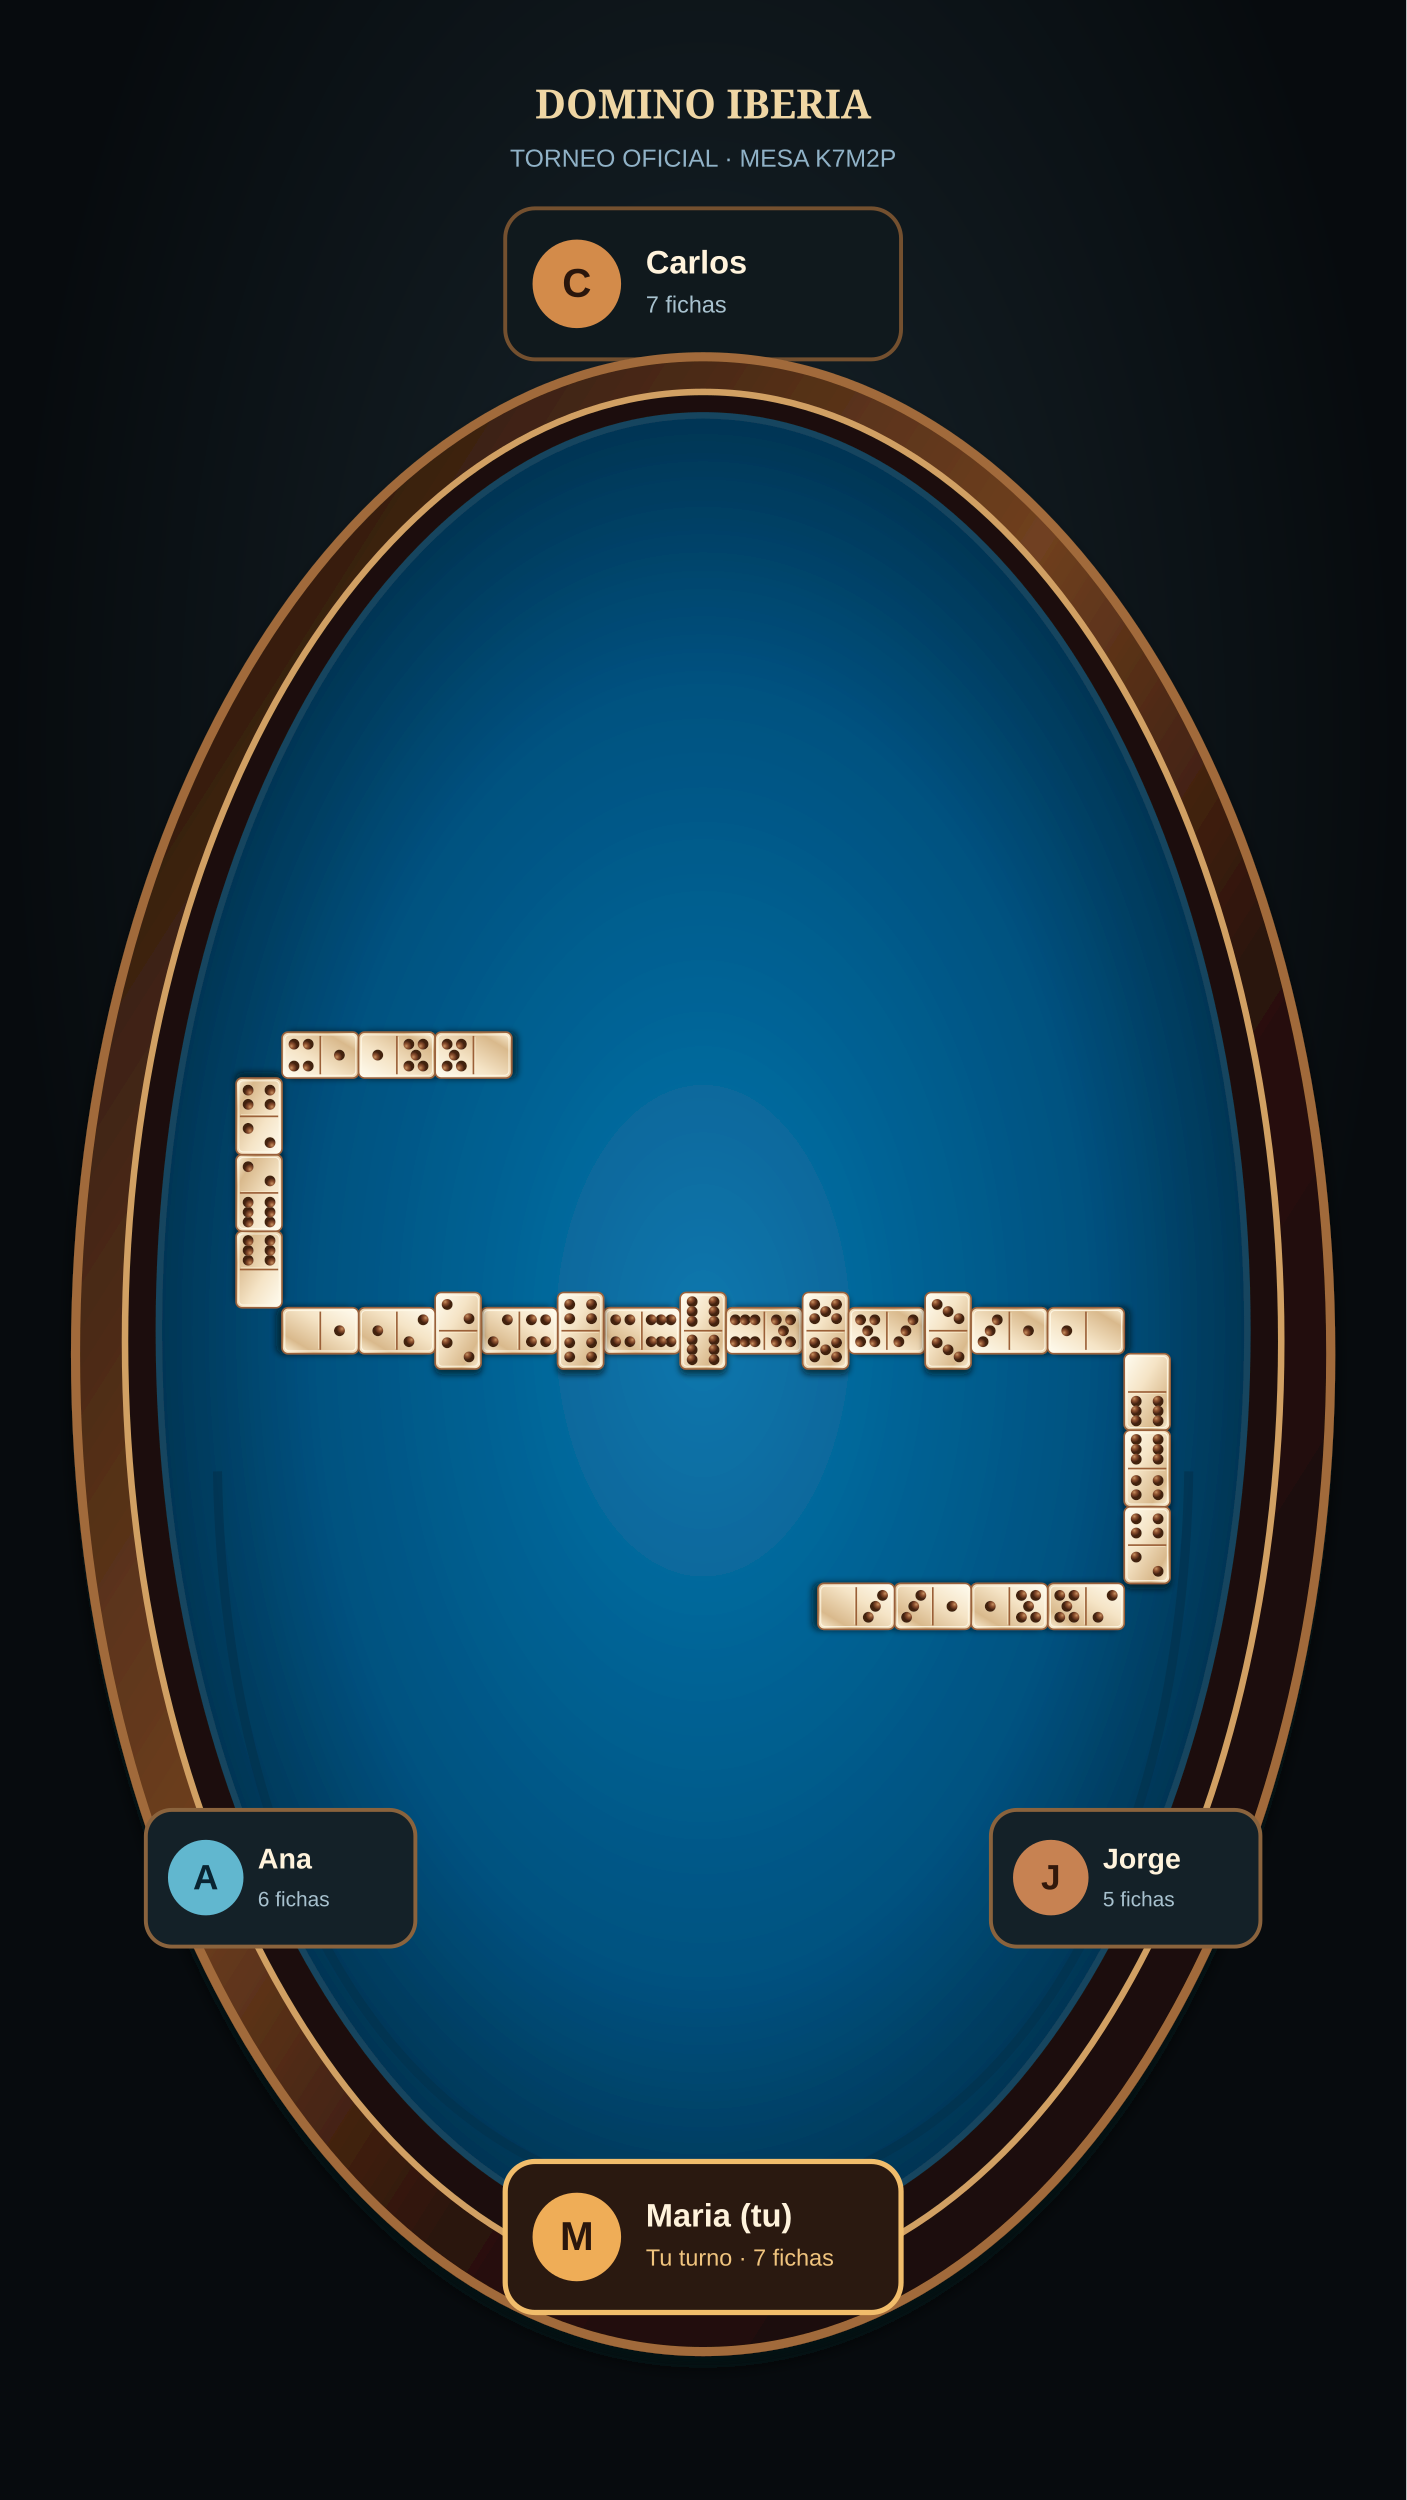
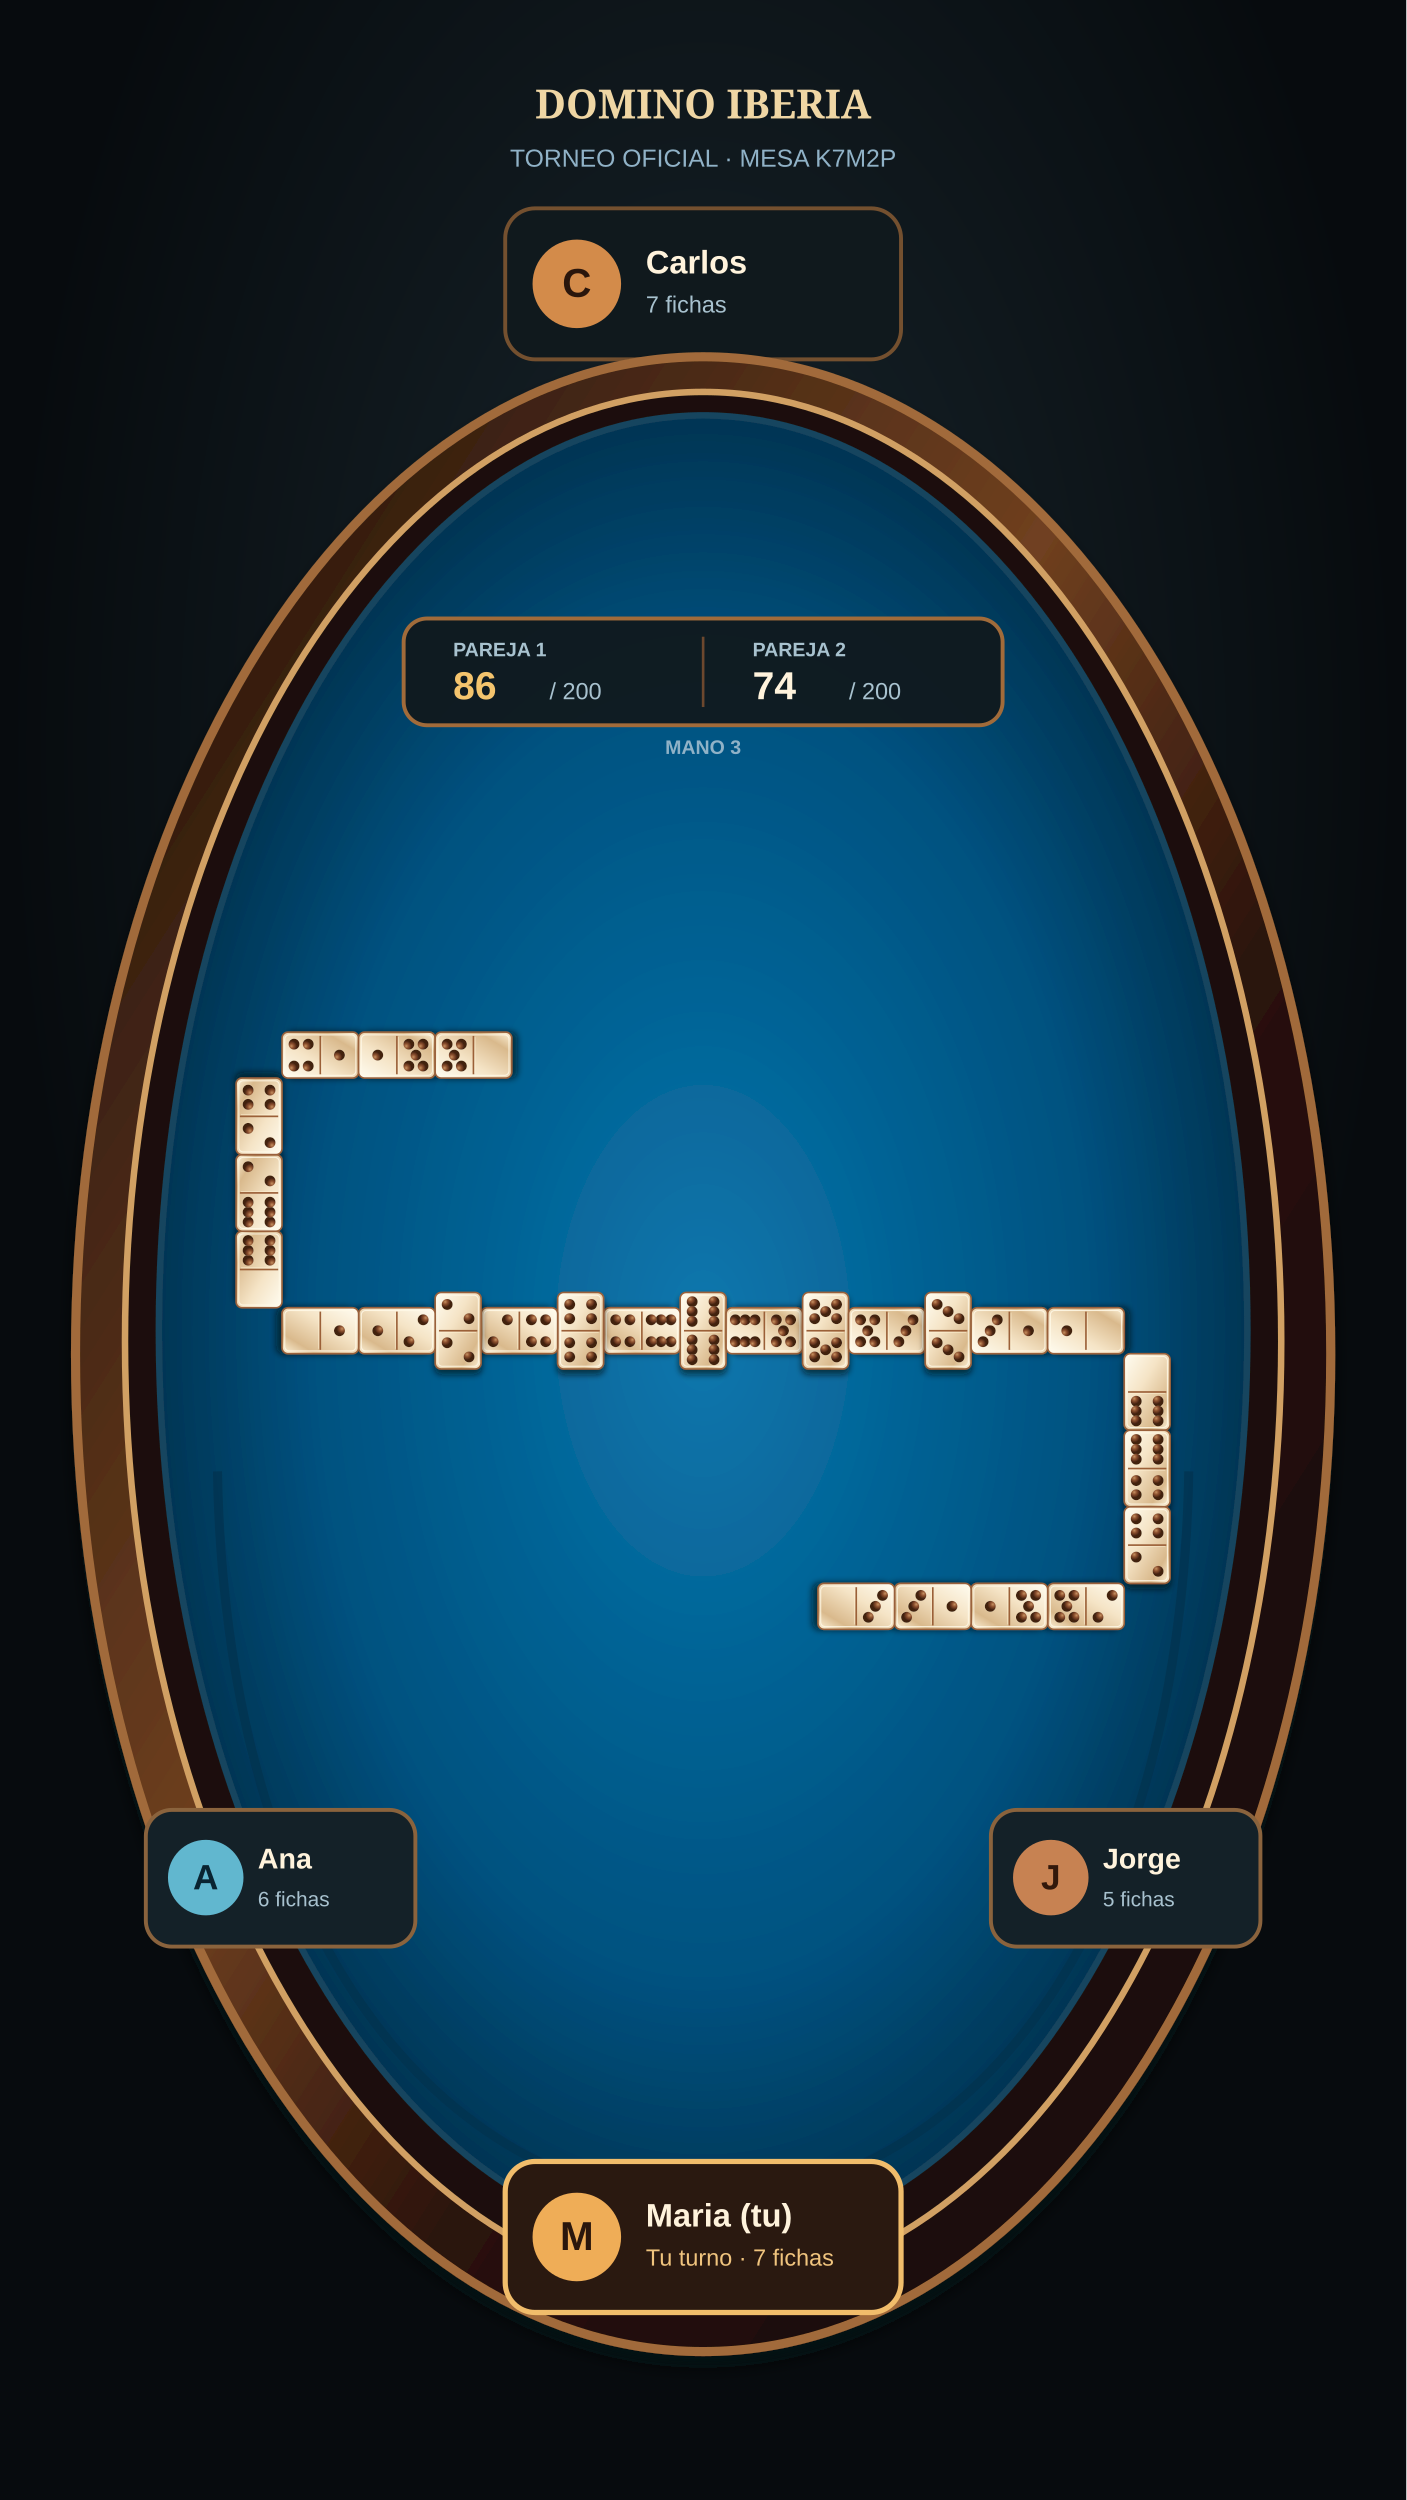
<svg xmlns="http://www.w3.org/2000/svg" width="1080" height="1920" viewBox="0 0 1080 1920" role="img" aria-labelledby="title desc">
  <defs>
    <radialGradient id="fondo" cx="50%" cy="30%">
      <stop stop-color="#18252c" />
      <stop offset="1" stop-color="#070b0e" />
    </radialGradient>
    <linearGradient id="madera" x1="0" y1="0" x2="1" y2="1">
      <stop stop-color="#180c07" />
      <stop offset=".43" stop-color="#704020" />
      <stop offset=".62" stop-color="#2a1209" />
      <stop offset="1" stop-color="#0f0705" />
    </linearGradient>
    <radialGradient id="paño">
      <stop stop-color="#0877ae" />
      <stop offset=".72" stop-color="#04517f" />
      <stop offset="1" stop-color="#023554" />
    </radialGradient>
    <linearGradient id="marfil" x1="0" y1="0" x2="1" y2="1">
      <stop stop-color="#fffdf2" />
      <stop offset=".4" stop-color="#f5e4c6" />
      <stop offset=".78" stop-color="#d9b98c" />
      <stop offset="1" stop-color="#fff5dc" />
    </linearGradient>
    <radialGradient id="punto" cx="32%" cy="26%">
      <stop stop-color="#c69060" />
      <stop offset=".45" stop-color="#8b4f2e" />
      <stop offset="1" stop-color="#422010" />
    </radialGradient>
    <filter id="sombra" x="-30%" y="-30%" width="160%" height="170%">
      <feDropShadow dx="0" dy="9" stdDeviation="6" flood-color="#071015" flood-opacity=".65" />
    </filter>
    <filter id="hendidura">
      <feDropShadow dx="0" dy="1" stdDeviation=".6" flood-color="#f9dcb5" flood-opacity=".45" />
    </filter>
    <g id="p">
      <circle r="10" fill="url(#punto)" filter="url(#hendidura)" />
    </g>
    <g id="uno">
      <use href="#p" />
    </g>
    <g id="dos">
      <use href="#p" x="-20" y="-13" />
      <use href="#p" x="20" y="13" />
    </g>
    <g id="tres">
      <use href="#p" x="-20" y="-13" />
      <use href="#p" />
      <use href="#p" x="20" y="13" />
    </g>
    <g id="cuatro">
      <use href="#p" x="-20" y="-13" />
      <use href="#p" x="20" y="-13" />
      <use href="#p" x="-20" y="13" />
      <use href="#p" x="20" y="13" />
    </g>
    <g id="cinco">
      <use href="#p" x="-20" y="-13" />
      <use href="#p" x="20" y="-13" />
      <use href="#p" />
      <use href="#p" x="-20" y="13" />
      <use href="#p" x="20" y="13" />
    </g>
    <g id="seis">
      <use href="#p" x="-20" y="-18" />
      <use href="#p" x="20" y="-18" />
      <use href="#p" x="-20" />
      <use href="#p" x="20" />
      <use href="#p" x="-20" y="18" />
      <use href="#p" x="20" y="18" />
    </g>
    <g id="ficha" filter="url(#sombra)">
      <rect x="-42" y="-70" width="84" height="140" rx="11" fill="url(#marfil)" stroke="#9a613a" stroke-width="3" />
      <rect x="-37" y="-65" width="74" height="130" rx="8" fill="none" stroke="#fff9e8" stroke-opacity=".85" stroke-width="2" />
      <path d="M-35 0H35" stroke="#9b6039" stroke-width="3" />
      <path d="M-33 3H33" stroke="#fff3d5" stroke-opacity=".9" />
    </g>
  </defs>
  <rect width="1080" height="1920" fill="url(#fondo)" />
  <text x="540" y="91" text-anchor="middle" fill="#efd6a4" font-family="Georgia, serif" font-size="31" font-weight="700">DOMINO IBERIA</text>
  <text x="540" y="128" text-anchor="middle" fill="#90b2c7" font-family="Arial, sans-serif" font-size="19">TORNEO OFICIAL · MESA K7M2P</text>
  <g transform="translate(388 160)">
    <rect width="304" height="116" rx="23" fill="#10191d" stroke="#74502f" stroke-width="3" />
    <circle cx="55" cy="58" r="34" fill="#d38b4a" />
    <text x="55" y="68" text-anchor="middle" fill="#2a160c" font-family="Arial" font-size="31" font-weight="700">C</text>
    <text x="108" y="50" fill="#fff3dc" font-family="Arial" font-size="25" font-weight="700">Carlos</text>
    <text x="108" y="80" fill="#a8c2cf" font-family="Arial" font-size="18">7 fichas</text>
  </g>
  <g filter="url(#sombra)">
    <ellipse cx="540" cy="1040" rx="482" ry="766" fill="url(#madera)" stroke="#a16b3a" stroke-width="7" />
    <ellipse cx="540" cy="1030" rx="444" ry="729" fill="#1b100b" stroke="#d1a064" stroke-width="5" />
    <ellipse cx="540" cy="1022" rx="418" ry="703" fill="url(#paño)" stroke="#18445e" stroke-width="5" />
  </g>
+   <g transform="translate(310 475)" font-family="Arial, sans-serif">
+     <rect width="460" height="82" rx="18" fill="#10191d" fill-opacity=".94" stroke="#a16b3a" stroke-width="3" />
+     <text x="38" y="29" fill="#a8c2cf" font-size="15" font-weight="700">PAREJA 1</text>
+     <text x="38" y="62" fill="#f4c46d" font-size="30" font-weight="700">86</text>
+     <text x="112" y="62" fill="#a8c2cf" font-size="18">/ 200</text>
+     <path d="M230 14V68" stroke="#6d482e" stroke-width="2" />
+     <text x="268" y="29" fill="#a8c2cf" font-size="15" font-weight="700">PAREJA 2</text>
+     <text x="268" y="62" fill="#fff3dc" font-size="30" font-weight="700">74</text>
+     <text x="342" y="62" fill="#a8c2cf" font-size="18">/ 200</text>
+     <text x="230" y="104" text-anchor="middle" fill="#90b2c7" font-size="15" font-weight="700">MANO 3</text>
+   </g>
  <path d="M167 1130C173 1465 320 1682 540 1692C760 1682 907 1465 913 1130" fill="none" stroke="#02314d" stroke-width="7" opacity=".65" />
  <g transform="translate(112 1390)">
    <rect width="207" height="105" rx="20" fill="#142128" stroke="#8a633d" stroke-width="3" />
    <circle cx="46" cy="52" r="29" fill="#61b7cf" />
    <text x="46" y="61" text-anchor="middle" fill="#092431" font-family="Arial" font-size="27" font-weight="700">A</text>
    <text x="86" y="45" fill="#fff3dc" font-family="Arial" font-size="22" font-weight="700">Ana</text>
    <text x="86" y="74" fill="#a8c2cf" font-family="Arial" font-size="16">6 fichas</text>
  </g>
  <g transform="translate(761 1390)">
    <rect width="207" height="105" rx="20" fill="#142128" stroke="#8a633d" stroke-width="3" />
    <circle cx="46" cy="52" r="29" fill="#c78252" />
    <text x="46" y="61" text-anchor="middle" fill="#32180b" font-family="Arial" font-size="27" font-weight="700">J</text>
    <text x="86" y="45" fill="#fff3dc" font-family="Arial" font-size="22" font-weight="700">Jorge</text>
    <text x="86" y="74" fill="#a8c2cf" font-family="Arial" font-size="16">5 fichas</text>
  </g>
  <g transform="translate(388 1660)">
    <rect width="304" height="116" rx="23" fill="#2a1910" stroke="#f1bd6b" stroke-width="4" />
    <circle cx="55" cy="58" r="34" fill="#efad57" />
    <text x="55" y="68" text-anchor="middle" fill="#2a160c" font-family="Arial" font-size="31" font-weight="700">M</text>
    <text x="108" y="50" fill="#fff3dc" font-family="Arial" font-size="25" font-weight="700">Maria (tu)</text>
    <text x="108" y="80" fill="#f0c47e" font-family="Arial" font-size="18">Tu turno · 7 fichas</text>
  </g>
  <g transform="translate(540 1022) scale(.42)">
    <g>
      <use href="#ficha" />
      <use href="#seis" transform="translate(0 -35)" />
      <use href="#seis" transform="translate(0 35)" />
    </g>
    <g transform="translate(112 0) rotate(-90)">
      <use href="#ficha" />
      <use href="#seis" transform="translate(0 -35)" />
      <use href="#cinco" transform="translate(0 35)" />
    </g>
    <g transform="translate(224 0)">
      <use href="#ficha" />
      <use href="#cinco" transform="translate(0 -35)" />
      <use href="#cinco" transform="translate(0 35)" />
    </g>
    <g transform="translate(336 0) rotate(-90)">
      <use href="#ficha" />
      <use href="#cinco" transform="translate(0 -35)" />
      <use href="#tres" transform="translate(0 35)" />
    </g>
    <g transform="translate(448 0)">
      <use href="#ficha" />
      <use href="#tres" transform="translate(0 -35)" />
      <use href="#tres" transform="translate(0 35)" />
    </g>
    <g transform="translate(560 0) rotate(-90)">
      <use href="#ficha" />
      <use href="#tres" transform="translate(0 -35)" />
      <use href="#uno" transform="translate(0 35)" />
    </g>
    <g transform="translate(700 0) rotate(-90)">
      <use href="#ficha" />
      <use href="#uno" transform="translate(0 -35)" />
    </g>
    <g transform="translate(812 112)">
      <use href="#ficha" />
      <use href="#seis" transform="translate(0 35)" />
    </g>
    <g transform="translate(812 252)">
      <use href="#ficha" />
      <use href="#seis" transform="translate(0 -35)" />
      <use href="#cuatro" transform="translate(0 35)" />
    </g>
    <g transform="translate(812 392)">
      <use href="#ficha" />
      <use href="#cuatro" transform="translate(0 -35)" />
      <use href="#dos" transform="translate(0 35)" />
    </g>
    <g transform="translate(700 504) rotate(90)">
      <use href="#ficha" />
      <use href="#dos" transform="translate(0 -35)" />
      <use href="#cinco" transform="translate(0 35)" />
    </g>
    <g transform="translate(560 504) rotate(90)">
      <use href="#ficha" />
      <use href="#cinco" transform="translate(0 -35)" />
      <use href="#uno" transform="translate(0 35)" />
    </g>
    <g transform="translate(420 504) rotate(90)">
      <use href="#ficha" />
      <use href="#uno" transform="translate(0 -35)" />
      <use href="#tres" transform="translate(0 35)" />
    </g>
    <g transform="translate(280 504) rotate(90)">
      <use href="#ficha" />
      <use href="#tres" transform="translate(0 -35)" />
    </g>
    <g transform="translate(-112 0) rotate(90)">
      <use href="#ficha" />
      <use href="#seis" transform="translate(0 -35)" />
      <use href="#cuatro" transform="translate(0 35)" />
    </g>
    <g transform="translate(-224 0)">
      <use href="#ficha" />
      <use href="#cuatro" transform="translate(0 -35)" />
      <use href="#cuatro" transform="translate(0 35)" />
    </g>
    <g transform="translate(-336 0) rotate(90)">
      <use href="#ficha" />
      <use href="#cuatro" transform="translate(0 -35)" />
      <use href="#dos" transform="translate(0 35)" />
    </g>
    <g transform="translate(-448 0)">
      <use href="#ficha" />
      <use href="#dos" transform="translate(0 -35)" />
      <use href="#dos" transform="translate(0 35)" />
    </g>
    <g transform="translate(-560 0) rotate(90)">
      <use href="#ficha" />
      <use href="#dos" transform="translate(0 -35)" />
      <use href="#uno" transform="translate(0 35)" />
    </g>
    <g transform="translate(-700 0) rotate(90)">
      <use href="#ficha" />
      <use href="#uno" transform="translate(0 -35)" />
    </g>
    <g transform="translate(-812 -112) rotate(180)">
      <use href="#ficha" />
      <use href="#seis" transform="translate(0 35)" />
    </g>
    <g transform="translate(-812 -252) rotate(180)">
      <use href="#ficha" />
      <use href="#seis" transform="translate(0 -35)" />
      <use href="#dos" transform="translate(0 35)" />
    </g>
    <g transform="translate(-812 -392) rotate(180)">
      <use href="#ficha" />
      <use href="#dos" transform="translate(0 -35)" />
      <use href="#cuatro" transform="translate(0 35)" />
    </g>
    <g transform="translate(-700 -504) rotate(-90)">
      <use href="#ficha" />
      <use href="#cuatro" transform="translate(0 -35)" />
      <use href="#uno" transform="translate(0 35)" />
    </g>
    <g transform="translate(-560 -504) rotate(-90)">
      <use href="#ficha" />
      <use href="#uno" transform="translate(0 -35)" />
      <use href="#cinco" transform="translate(0 35)" />
    </g>
    <g transform="translate(-420 -504) rotate(-90)">
      <use href="#ficha" />
      <use href="#cinco" transform="translate(0 -35)" />
    </g>
  </g>
</svg>
